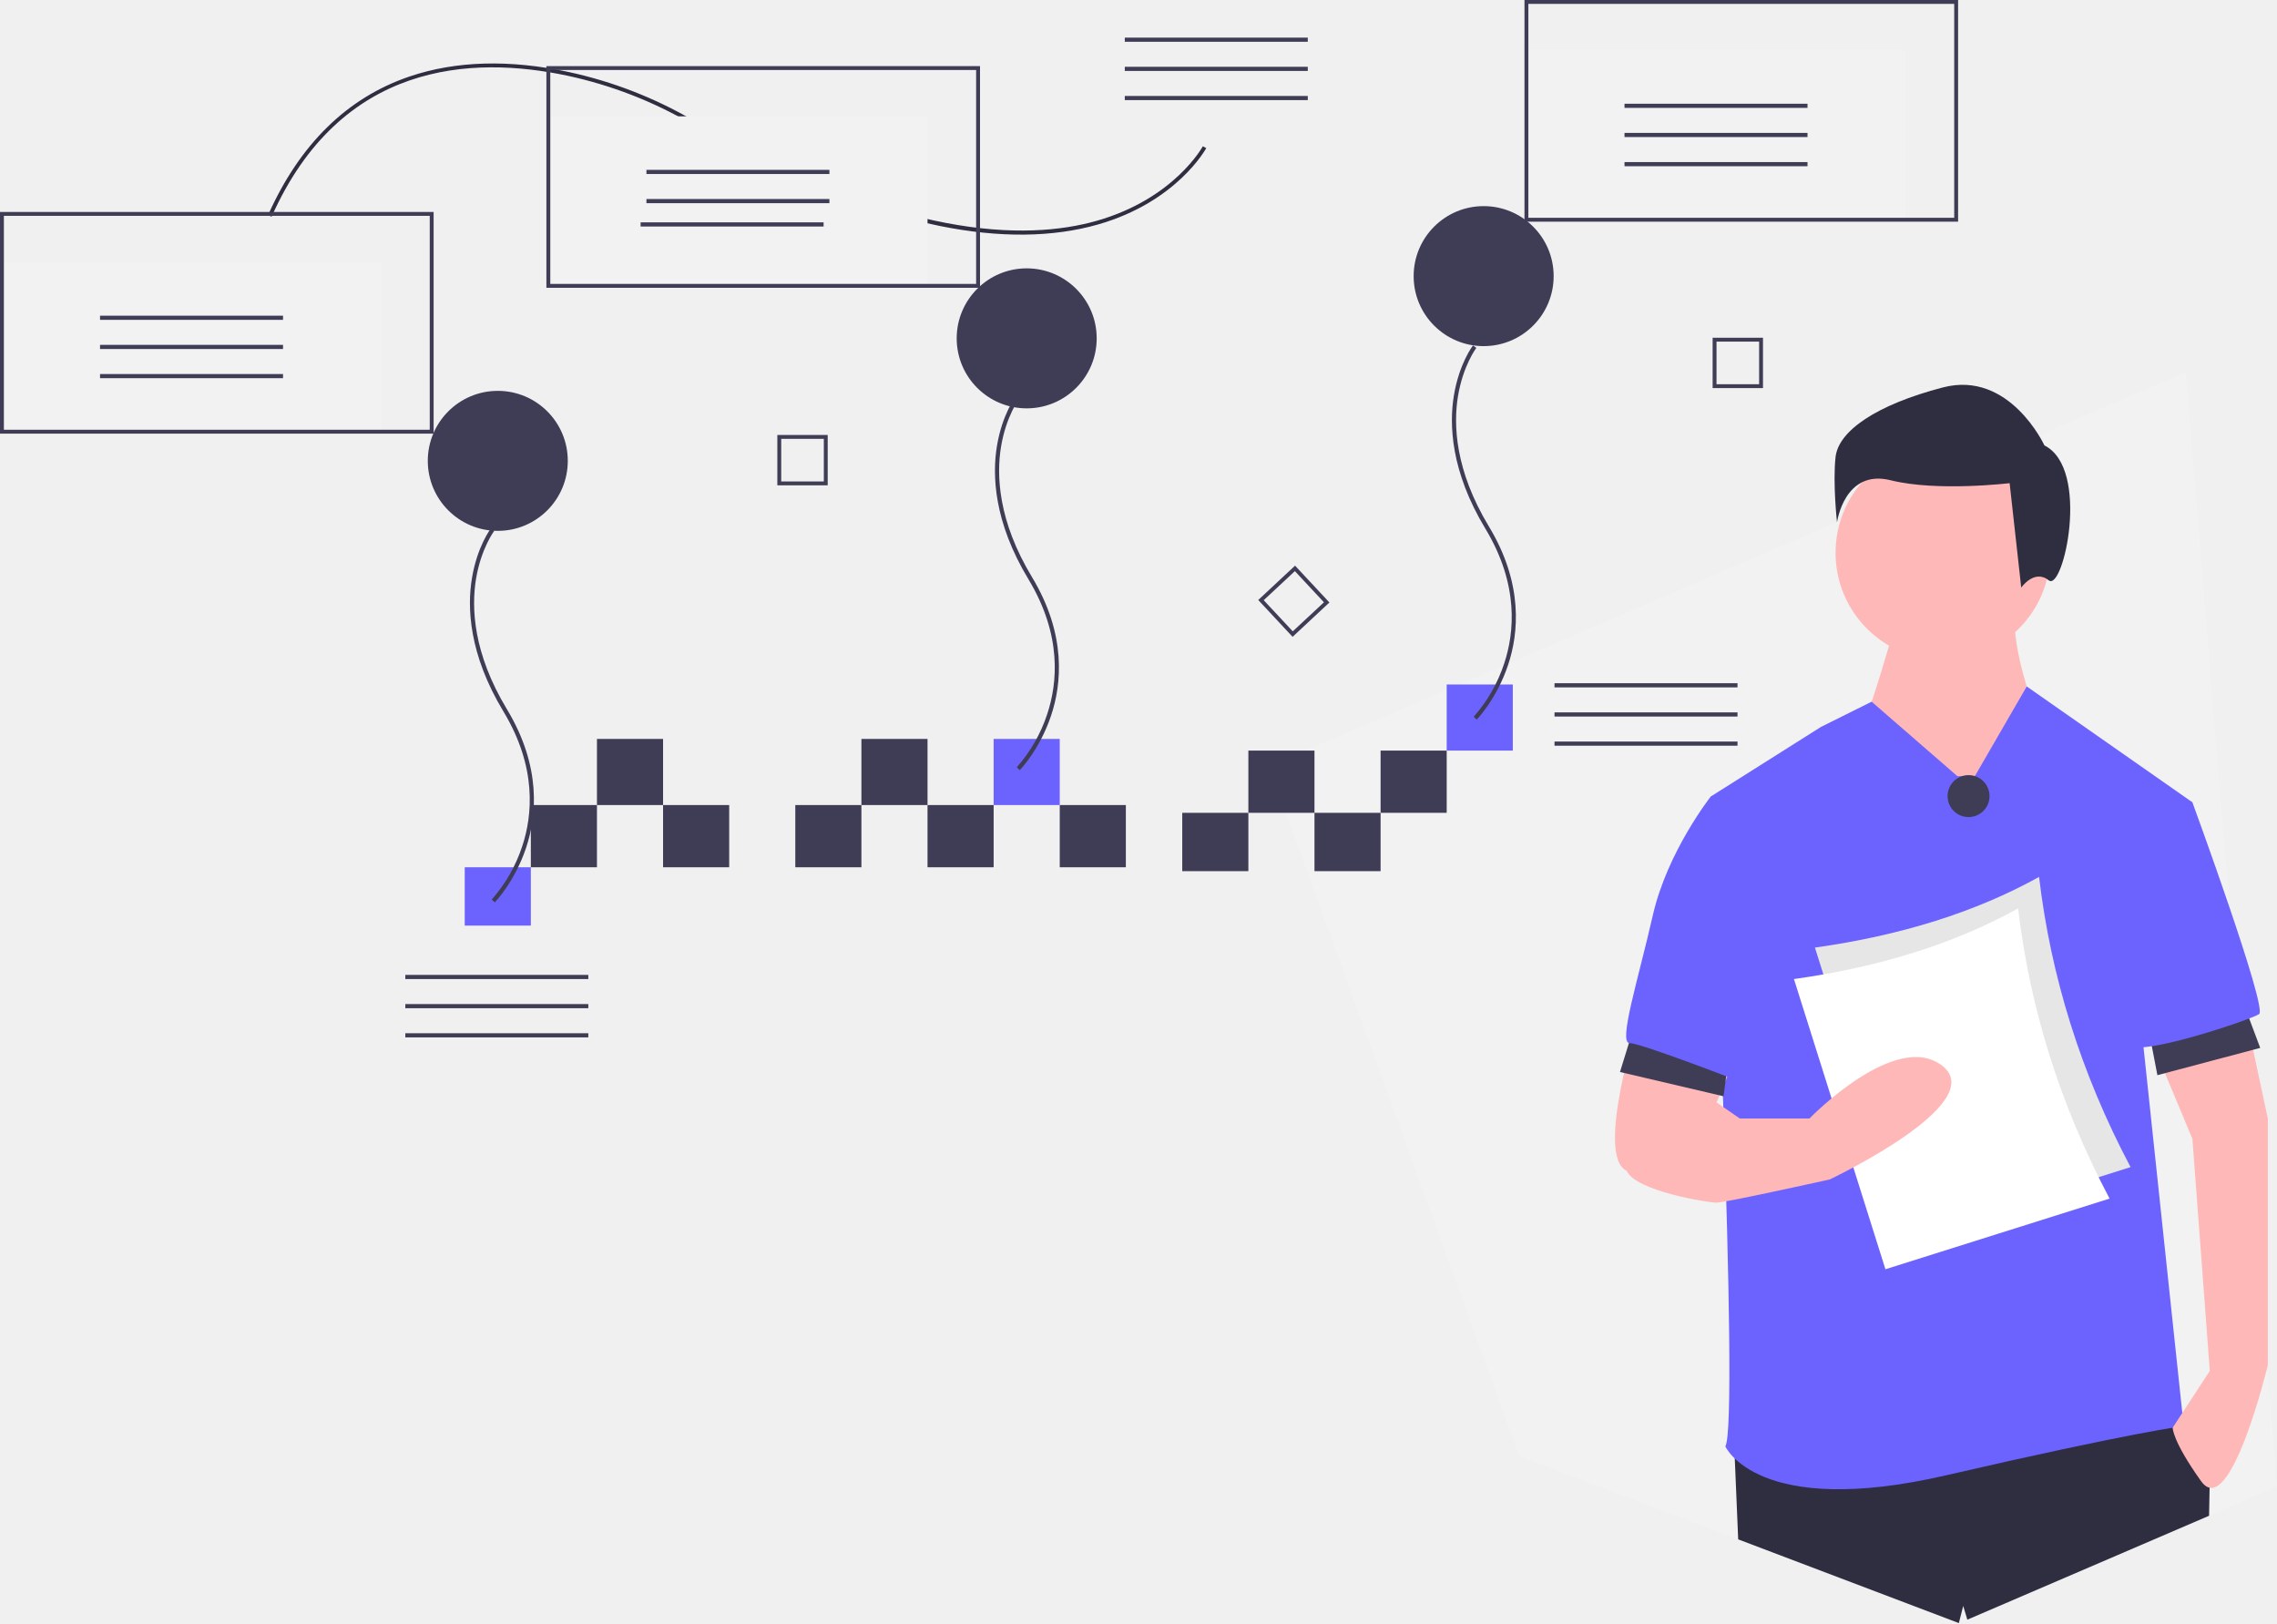
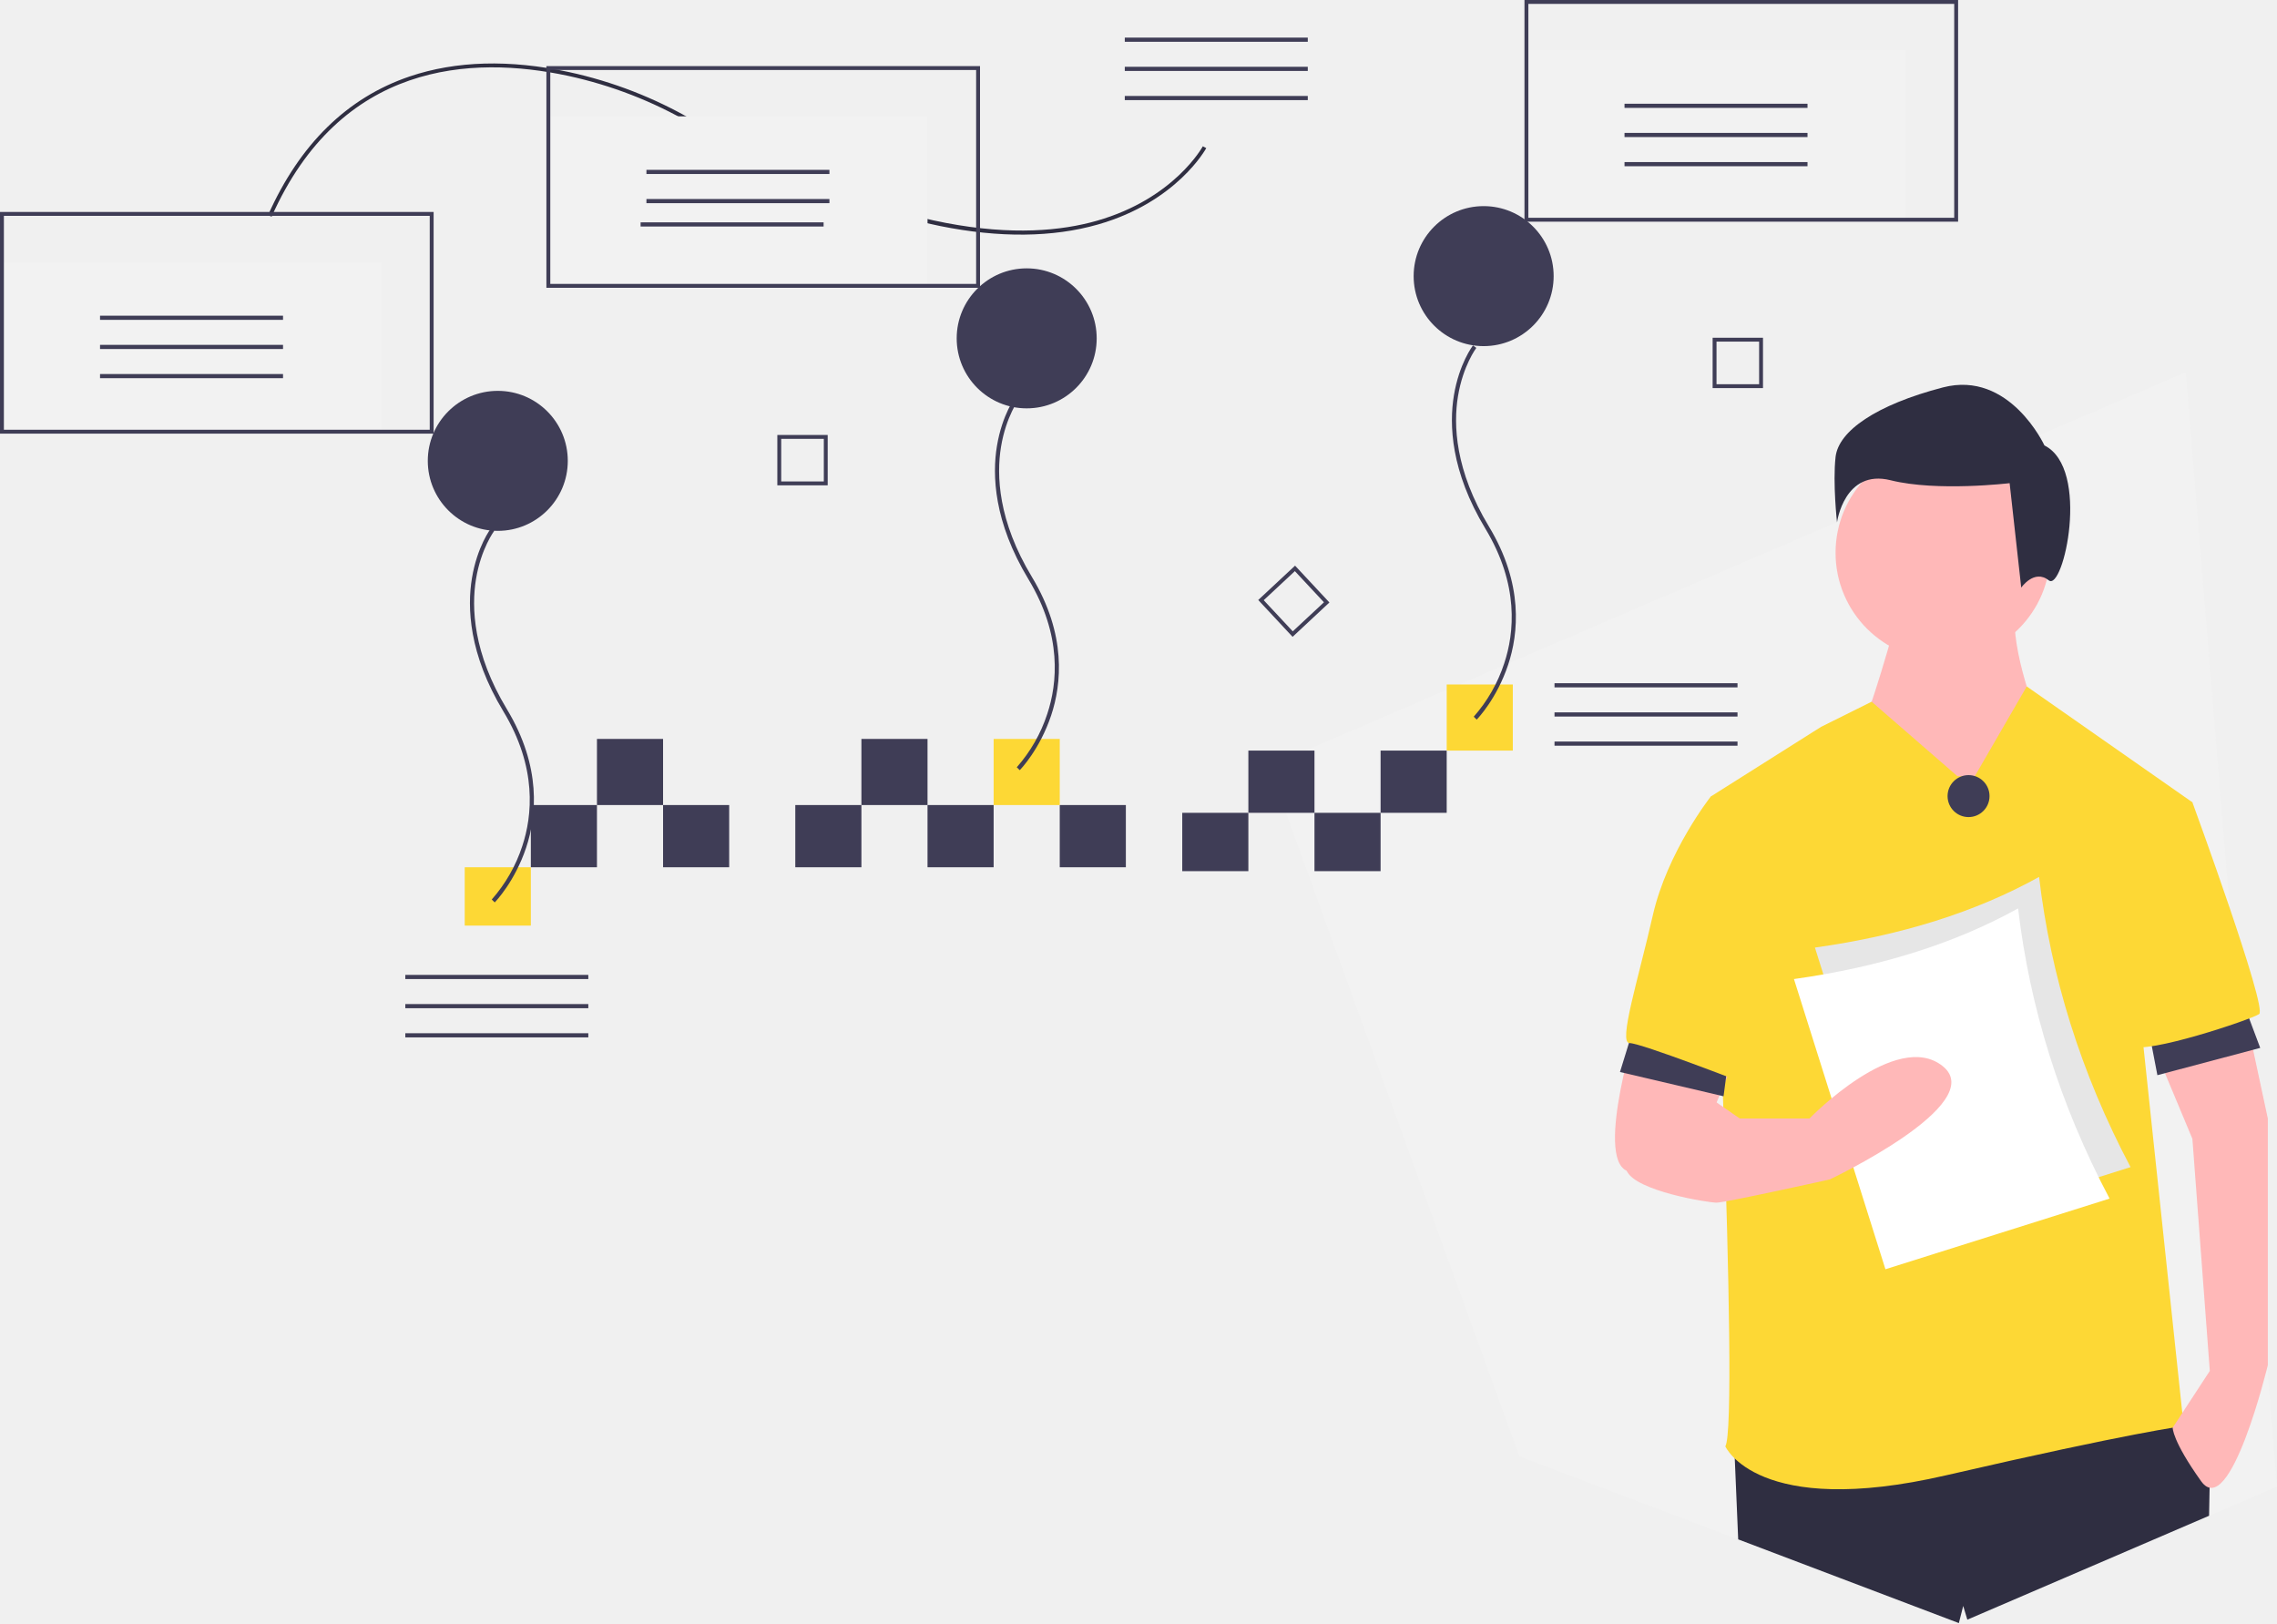
- <svg xmlns="http://www.w3.org/2000/svg" id="abfc9406-9725-4cb2-b46b-8486a730651f" data-name="Layer 1" width="1171" height="834.689" viewBox="0 0 1171 834.689">
-   <polygon points="1124.08 191.421 652.66 394.045 720.59 581.379 769.139 715.243 781.344 748.911 889.978 790.144 893.906 791.633 1007.385 834.689 1061.859 811.391 1136.069 779.493 1171 764.479 1124.08 191.421" fill="#f2f2f2" />
-   <polygon points="1136.436 760.209 1136.339 765.065 1136.069 779.493 1061.859 811.391 1011.745 832.93 1009.63 825.862 1007.385 834.689 893.906 791.633 892.147 750.065 892.147 750.055 891.759 740.817 1114.066 725.893 1118.426 732.573 1119.289 733.9 1136.436 760.209" fill="#2f2e41" />
-   <path d="M989.81,351.248s-14.92,53.71-17.903,53.71,28.347,41.775,28.347,41.775l46.251,25.363,16.412-68.63s-14.92-37.299-11.936-56.694Z" transform="translate(-14.5 -32.65535)" fill="#ffb8b8" />
-   <circle cx="999.181" cy="284.278" r="55.202" fill="#ffb8b8" />
-   <path d="M1021.141,431.814,977.035,393.51l-26.015,12.941-56.694,35.807s14.92,322.262,7.46,334.198c0,0,16.412,37.299,113.389,14.92s122.34-25.363,122.34-25.363l-20.887-196.938,25.363-123.832-85.195-59.575-26.701,46.147Z" transform="translate(-14.5 -32.65535)" fill="#6c63ff" />
-   <path d="M857.026,557.138s-22.379,70.122-5.968,77.582,29.839,4.476,29.839,4.476l25.363-61.17Z" transform="translate(-14.5 -32.65535)" fill="#ffb8b8" />
-   <path d="M1167.353,545.202l13.428,62.662V734.681s-19.395,80.566-34.315,59.678-14.611-27.502-14.611-27.502l19.087-29.193-8.952-119.356-23.786-56.936Z" transform="translate(-14.5 -32.65535)" fill="#ffb8b8" />
-   <path d="M1065.9,261.731s-17.903-38.791-52.218-29.839-53.71,22.379-55.202,35.807.746,33.569.746,33.569,3.73-27.601,27.601-21.633,61.17,1.492,61.17,1.492l5.968,53.71s6.714-9.698,14.174-3.73S1089.771,273.667,1065.9,261.731Z" transform="translate(-14.5 -32.65535)" fill="#2f2e41" />
-   <polygon points="1104.095 524.866 1109.491 552.923 1162.367 538.894 1152.655 512.996 1104.095 524.866" fill="#3f3d56" />
-   <polygon points="841.544 523.987 833.114 551.286 886.377 563.767 889.983 536.343 841.544 523.987" fill="#3f3d56" />
-   <path d="M1107.674,442.257l34.315,2.984s38.791,105.929,34.315,108.913-58.186,20.887-65.646,16.412S1107.674,442.257,1107.674,442.257Z" transform="translate(-14.5 -32.65535)" fill="#6c63ff" />
-   <path d="M906.261,445.241l-11.936-2.984s-22.379,28.347-29.839,61.17-17.903,65.646-11.936,65.646S912.228,589.961,912.228,589.961Z" transform="translate(-14.5 -32.65535)" fill="#6c63ff" />
-   <circle cx="1012.371" cy="409.401" r="10.791" fill="#3f3d56" />
-   <path d="M1110.186,632.852l-115.268,36.338L947.872,519.959q66.623-9.342,115.268-36.338C1069.151,534.524,1084.51,584.307,1110.186,632.852Z" transform="translate(-14.5 -32.65535)" fill="#e6e6e6" />
-   <path d="M1099.395,649.039l-115.268,36.338L937.081,536.146q66.623-9.342,115.268-36.338C1058.36,550.711,1073.719,600.494,1099.395,649.039Z" transform="translate(-14.5 -32.65535)" fill="#fff" />
-   <path d="M864.486,591.453s-17.903,32.823-13.428,43.267,41.775,16.412,46.251,16.412S955.495,639.195,955.495,639.195s82.058-38.791,58.186-58.186-68.63,26.855-68.63,26.855H909.244L889.849,594.437Z" transform="translate(-14.5 -32.65535)" fill="#ffb8b8" />
-   <rect x="1" y="134.833" width="195" height="87.167" fill="#f2f2f2" />
-   <rect x="676" y="418" width="34" height="30" fill="#3f3d56" />
-   <rect x="608" y="418" width="34" height="30" fill="#3f3d56" />
-   <rect x="744" y="352" width="34" height="34" fill="#6c63ff" />
-   <rect x="710" y="386" width="34" height="32" fill="#3f3d56" />
-   <rect x="642" y="386" width="34" height="32" fill="#3f3d56" />
-   <rect x="239" y="446" width="34" height="30" fill="#6c63ff" />
-   <rect x="545" y="414" width="34" height="32" fill="#3f3d56" />
-   <rect x="341" y="414" width="34" height="32" fill="#3f3d56" />
-   <rect x="307" y="380" width="34" height="34" fill="#3f3d56" />
-   <rect x="477" y="414" width="34" height="32" fill="#3f3d56" />
-   <rect x="443" y="380" width="34" height="34" fill="#3f3d56" />
-   <rect x="409" y="414" width="34" height="32" fill="#3f3d56" />
-   <rect x="273" y="414" width="34" height="32" fill="#3f3d56" />
-   <rect x="511" y="380" width="34" height="34" fill="#6c63ff" />
-   <path d="M679.241,360.15l-17.664-18.938,18.938-17.664L698.179,342.486Zm-14.848-18.84,14.946,16.024,16.024-14.946-14.946-16.024Z" transform="translate(-14.5 -32.65535)" fill="#3f3d56" />
-   <path d="M440.16,282.239H414.263v-25.897H440.16Zm-23.905-1.992h21.913V258.334H416.255Z" transform="translate(-14.5 -32.65535)" fill="#3f3d56" />
-   <path d="M921.16,232.239H895.263v-25.897H921.16Zm-23.905-1.992h21.913V208.334H897.255Z" transform="translate(-14.5 -32.65535)" fill="#3f3d56" />
-   <path d="M268.931,496.723l-1.531-1.494a78.184,78.184,0,0,0,15.68-27.432c5.204-15.66,7.746-40.392-9.698-69.282-17.847-29.559-18.65-53.568-16.182-68.503,2.687-16.252,9.54-25.361,9.831-25.741l1.7,1.299c-.068.089-6.863,9.15-9.441,24.917-2.38,14.557-1.55,37.984,15.923,66.922,17.889,29.629,15.239,55.048,9.866,71.154C279.259,486.013,269.351,496.294,268.931,496.723Z" transform="translate(-14.5 -32.65535)" fill="#3f3d56" />
-   <path d="M538.931,428.723l-1.531-1.494a78.184,78.184,0,0,0,15.68-27.432c5.204-15.66,7.746-40.392-9.698-69.282-17.847-29.559-18.65-53.568-16.182-68.503,2.687-16.252,9.54-25.361,9.831-25.741l1.7,1.299c-.068.089-6.863,9.15-9.441,24.917-2.38,14.557-1.55,37.984,15.923,66.922,17.889,29.629,15.239,55.048,9.866,71.154C549.259,418.013,539.351,428.294,538.931,428.723Z" transform="translate(-14.5 -32.65535)" fill="#3f3d56" />
-   <path d="M773.931,402.723l-1.531-1.494a78.184,78.184,0,0,0,15.68-27.432c5.204-15.66,7.746-40.392-9.698-69.282-17.847-29.559-18.65-53.568-16.182-68.503,2.687-16.252,9.54-25.361,9.831-25.741l1.7,1.299c-.068.089-6.863,9.15-9.441,24.917-2.38,14.557-1.55,37.984,15.923,66.922,17.889,29.629,15.239,55.048,9.866,71.154C784.259,392.013,774.351,402.294,773.931,402.723Z" transform="translate(-14.5 -32.65535)" fill="#3f3d56" />
-   <rect x="51.444" y="162.347" width="94.111" height="2.139" fill="#3f3d56" />
-   <rect x="51.444" y="177.347" width="94.111" height="2.139" fill="#3f3d56" />
-   <rect x="51.444" y="192.347" width="94.111" height="2.139" fill="#3f3d56" />
-   <rect x="578.444" y="19.347" width="94.111" height="2.139" fill="#3f3d56" />
-   <rect x="578.444" y="34.347" width="94.111" height="2.139" fill="#3f3d56" />
-   <rect x="578.444" y="49.347" width="94.111" height="2.139" fill="#3f3d56" />
-   <rect x="799.444" y="351.347" width="94.111" height="2.139" fill="#3f3d56" />
-   <rect x="799.444" y="366.347" width="94.111" height="2.139" fill="#3f3d56" />
-   <rect x="799.444" y="381.347" width="94.111" height="2.139" fill="#3f3d56" />
-   <rect x="208.444" y="501.347" width="94.111" height="2.139" fill="#3f3d56" />
-   <rect x="208.444" y="516.347" width="94.111" height="2.139" fill="#3f3d56" />
-   <rect x="208.444" y="531.347" width="94.111" height="2.139" fill="#3f3d56" />
-   <path d="M152.36,143.276c16.26-36.473,40.767-60.466,72.839-71.311,23.813-8.053,51.352-8.814,81.851-2.263A218.889,218.889,0,0,1,371.002,94.543c105.882,61.45,171.342,61.996,207.612,51.634,39.769-11.362,54.323-38.022,54.465-38.29l1.767.937c-.146.275-15.031,27.632-55.604,39.254-23.391,6.7-50.721,6.976-81.231.822-37.971-7.66-81.041-25.366-128.014-52.627A216.904,216.904,0,0,0,306.632,71.658c-50.023-10.745-117.077-6.901-152.446,72.433Z" transform="translate(-14.5 -32.65535)" fill="#2f2e41" />
-   <circle cx="256" cy="237" r="36" fill="#3f3d56" />
-   <circle cx="528" cy="174" r="36" fill="#3f3d56" />
-   <circle cx="763" cy="142" r="36" fill="#3f3d56" />
-   <path d="M237.5,255.655H14.5v-114h223Zm-221-2h219v-110H16.5Z" transform="translate(-14.5 -32.65535)" fill="#3f3d56" />
-   <rect x="282" y="59.833" width="195" height="87.167" fill="#f2f2f2" />
-   <rect x="332.444" y="87.347" width="94.111" height="2.139" fill="#3f3d56" />
-   <rect x="332.444" y="102.347" width="94.111" height="2.139" fill="#3f3d56" />
-   <rect x="329.444" y="114.347" width="94.111" height="2.139" fill="#3f3d56" />
-   <path d="M518.5,180.655h-223v-114h223Zm-221-2h219v-110h-219Z" transform="translate(-14.5 -32.65535)" fill="#3f3d56" />
-   <rect x="785" y="25.833" width="195" height="87.167" fill="#f2f2f2" />
-   <rect x="835.444" y="53.347" width="94.111" height="2.139" fill="#3f3d56" />
-   <rect x="835.444" y="68.347" width="94.111" height="2.139" fill="#3f3d56" />
-   <rect x="835.444" y="83.347" width="94.111" height="2.139" fill="#3f3d56" />
-   <path d="M1021.5,146.655h-223v-114h223Zm-221-2h219v-110h-219Z" transform="translate(-14.5 -32.65535)" fill="#3f3d56" />
+ <svg xmlns="http://www.w3.org/2000/svg" id="abfc9406-9725-4cb2-b46b-8486a730651f" data-name="Layer 1" width="1171" height="834.689" viewBox="0 0 1171 834.689" version="1.1">
+   <defs id="defs135" />
+   <polygon points="1124.08 191.421 652.66 394.045 720.59 581.379 769.139 715.243 781.344 748.911 889.978 790.144 893.906 791.633 1007.385 834.689 1061.859 811.391 1136.069 779.493 1171 764.479 1124.08 191.421" fill="#f2f2f2" id="polygon4" />
+   <polygon points="1136.436 760.209 1136.339 765.065 1136.069 779.493 1061.859 811.391 1011.745 832.93 1009.63 825.862 1007.385 834.689 893.906 791.633 892.147 750.065 892.147 750.055 891.759 740.817 1114.066 725.893 1118.426 732.573 1119.289 733.9 1136.436 760.209" fill="#2f2e41" id="polygon6" />
+   <path d="M989.81,351.248s-14.92,53.71-17.903,53.71,28.347,41.775,28.347,41.775l46.251,25.363,16.412-68.63s-14.92-37.299-11.936-56.694Z" transform="translate(-14.5 -32.65535)" fill="#ffb8b8" id="path8" />
+   <circle cx="999.181" cy="284.278" r="55.202" fill="#ffb8b8" id="circle10" />
+   <path d="M1021.141,431.814,977.035,393.51l-26.015,12.941-56.694,35.807s14.92,322.262,7.46,334.198c0,0,16.412,37.299,113.389,14.92s122.34-25.363,122.34-25.363l-20.887-196.938,25.363-123.832-85.195-59.575-26.701,46.147Z" transform="translate(-14.5 -32.65535)" fill="#6c63ff" id="path12" style="fill:#fdd835;fill-opacity:1" />
+   <path d="M857.026,557.138s-22.379,70.122-5.968,77.582,29.839,4.476,29.839,4.476l25.363-61.17Z" transform="translate(-14.5 -32.65535)" fill="#ffb8b8" id="path14" />
+   <path d="M1167.353,545.202l13.428,62.662V734.681s-19.395,80.566-34.315,59.678-14.611-27.502-14.611-27.502l19.087-29.193-8.952-119.356-23.786-56.936Z" transform="translate(-14.5 -32.65535)" fill="#ffb8b8" id="path16" />
+   <path d="M1065.9,261.731s-17.903-38.791-52.218-29.839-53.71,22.379-55.202,35.807.746,33.569.746,33.569,3.73-27.601,27.601-21.633,61.17,1.492,61.17,1.492l5.968,53.71s6.714-9.698,14.174-3.73S1089.771,273.667,1065.9,261.731Z" transform="translate(-14.5 -32.65535)" fill="#2f2e41" id="path18" />
+   <polygon points="1104.095 524.866 1109.491 552.923 1162.367 538.894 1152.655 512.996 1104.095 524.866" fill="#3f3d56" id="polygon20" />
+   <polygon points="841.544 523.987 833.114 551.286 886.377 563.767 889.983 536.343 841.544 523.987" fill="#3f3d56" id="polygon22" />
+   <path d="M1107.674,442.257l34.315,2.984s38.791,105.929,34.315,108.913-58.186,20.887-65.646,16.412S1107.674,442.257,1107.674,442.257Z" transform="translate(-14.5 -32.65535)" fill="#6c63ff" id="path24" style="fill:#fdd835;fill-opacity:1" />
+   <path d="M906.261,445.241l-11.936-2.984s-22.379,28.347-29.839,61.17-17.903,65.646-11.936,65.646S912.228,589.961,912.228,589.961Z" transform="translate(-14.5 -32.65535)" fill="#6c63ff" id="path26" style="fill:#fdd835;fill-opacity:1" />
+   <circle cx="1012.371" cy="409.401" r="10.791" fill="#3f3d56" id="circle28" />
+   <path d="M1110.186,632.852l-115.268,36.338L947.872,519.959q66.623-9.342,115.268-36.338C1069.151,534.524,1084.51,584.307,1110.186,632.852Z" transform="translate(-14.5 -32.65535)" fill="#e6e6e6" id="path30" />
+   <path d="M1099.395,649.039l-115.268,36.338L937.081,536.146q66.623-9.342,115.268-36.338C1058.36,550.711,1073.719,600.494,1099.395,649.039Z" transform="translate(-14.5 -32.65535)" fill="#fff" id="path32" />
+   <path d="M864.486,591.453s-17.903,32.823-13.428,43.267,41.775,16.412,46.251,16.412S955.495,639.195,955.495,639.195s82.058-38.791,58.186-58.186-68.63,26.855-68.63,26.855H909.244L889.849,594.437Z" transform="translate(-14.5 -32.65535)" fill="#ffb8b8" id="path34" />
+   <rect x="1" y="134.833" width="195" height="87.167" fill="#f2f2f2" id="rect36" />
+   <rect x="676" y="418" width="34" height="30" fill="#3f3d56" id="rect38" />
+   <rect x="608" y="418" width="34" height="30" fill="#3f3d56" id="rect40" />
+   <rect x="744" y="352" width="34" height="34" fill="#6c63ff" id="rect42" style="fill:#fdd835;fill-opacity:1" />
+   <rect x="710" y="386" width="34" height="32" fill="#3f3d56" id="rect44" />
+   <rect x="642" y="386" width="34" height="32" fill="#3f3d56" id="rect46" />
+   <rect x="239" y="446" width="34" height="30" fill="#6c63ff" id="rect48" style="fill:#fdd835;fill-opacity:1" />
+   <rect x="545" y="414" width="34" height="32" fill="#3f3d56" id="rect50" />
+   <rect x="341" y="414" width="34" height="32" fill="#3f3d56" id="rect52" />
+   <rect x="307" y="380" width="34" height="34" fill="#3f3d56" id="rect54" />
+   <rect x="477" y="414" width="34" height="32" fill="#3f3d56" id="rect56" />
+   <rect x="443" y="380" width="34" height="34" fill="#3f3d56" id="rect58" />
+   <rect x="409" y="414" width="34" height="32" fill="#3f3d56" id="rect60" />
+   <rect x="273" y="414" width="34" height="32" fill="#3f3d56" id="rect62" />
+   <rect x="511" y="380" width="34" height="34" fill="#6c63ff" id="rect64" style="fill:#fdd835;fill-opacity:1" />
+   <path d="M679.241,360.15l-17.664-18.938,18.938-17.664L698.179,342.486Zm-14.848-18.84,14.946,16.024,16.024-14.946-14.946-16.024Z" transform="translate(-14.5 -32.65535)" fill="#3f3d56" id="path66" />
+   <path d="M440.16,282.239H414.263v-25.897H440.16Zm-23.905-1.992h21.913V258.334H416.255Z" transform="translate(-14.5 -32.65535)" fill="#3f3d56" id="path68" />
+   <path d="M921.16,232.239H895.263v-25.897H921.16Zm-23.905-1.992h21.913V208.334H897.255Z" transform="translate(-14.5 -32.65535)" fill="#3f3d56" id="path70" />
+   <path d="M268.931,496.723l-1.531-1.494a78.184,78.184,0,0,0,15.68-27.432c5.204-15.66,7.746-40.392-9.698-69.282-17.847-29.559-18.65-53.568-16.182-68.503,2.687-16.252,9.54-25.361,9.831-25.741l1.7,1.299c-.068.089-6.863,9.15-9.441,24.917-2.38,14.557-1.55,37.984,15.923,66.922,17.889,29.629,15.239,55.048,9.866,71.154C279.259,486.013,269.351,496.294,268.931,496.723Z" transform="translate(-14.5 -32.65535)" fill="#3f3d56" id="path72" />
+   <path d="M538.931,428.723l-1.531-1.494a78.184,78.184,0,0,0,15.68-27.432c5.204-15.66,7.746-40.392-9.698-69.282-17.847-29.559-18.65-53.568-16.182-68.503,2.687-16.252,9.54-25.361,9.831-25.741l1.7,1.299c-.068.089-6.863,9.15-9.441,24.917-2.38,14.557-1.55,37.984,15.923,66.922,17.889,29.629,15.239,55.048,9.866,71.154C549.259,418.013,539.351,428.294,538.931,428.723Z" transform="translate(-14.5 -32.65535)" fill="#3f3d56" id="path74" />
+   <path d="M773.931,402.723l-1.531-1.494a78.184,78.184,0,0,0,15.68-27.432c5.204-15.66,7.746-40.392-9.698-69.282-17.847-29.559-18.65-53.568-16.182-68.503,2.687-16.252,9.54-25.361,9.831-25.741l1.7,1.299c-.068.089-6.863,9.15-9.441,24.917-2.38,14.557-1.55,37.984,15.923,66.922,17.889,29.629,15.239,55.048,9.866,71.154C784.259,392.013,774.351,402.294,773.931,402.723Z" transform="translate(-14.5 -32.65535)" fill="#3f3d56" id="path76" />
+   <rect x="51.444" y="162.347" width="94.111" height="2.139" fill="#3f3d56" id="rect78" />
+   <rect x="51.444" y="177.347" width="94.111" height="2.139" fill="#3f3d56" id="rect80" />
+   <rect x="51.444" y="192.347" width="94.111" height="2.139" fill="#3f3d56" id="rect82" />
+   <rect x="578.444" y="19.347" width="94.111" height="2.139" fill="#3f3d56" id="rect84" />
+   <rect x="578.444" y="34.347" width="94.111" height="2.139" fill="#3f3d56" id="rect86" />
+   <rect x="578.444" y="49.347" width="94.111" height="2.139" fill="#3f3d56" id="rect88" />
+   <rect x="799.444" y="351.347" width="94.111" height="2.139" fill="#3f3d56" id="rect90" />
+   <rect x="799.444" y="366.347" width="94.111" height="2.139" fill="#3f3d56" id="rect92" />
+   <rect x="799.444" y="381.347" width="94.111" height="2.139" fill="#3f3d56" id="rect94" />
+   <rect x="208.444" y="501.347" width="94.111" height="2.139" fill="#3f3d56" id="rect96" />
+   <rect x="208.444" y="516.347" width="94.111" height="2.139" fill="#3f3d56" id="rect98" />
+   <rect x="208.444" y="531.347" width="94.111" height="2.139" fill="#3f3d56" id="rect100" />
+   <path d="M152.36,143.276c16.26-36.473,40.767-60.466,72.839-71.311,23.813-8.053,51.352-8.814,81.851-2.263A218.889,218.889,0,0,1,371.002,94.543c105.882,61.45,171.342,61.996,207.612,51.634,39.769-11.362,54.323-38.022,54.465-38.29l1.767.937c-.146.275-15.031,27.632-55.604,39.254-23.391,6.7-50.721,6.976-81.231.822-37.971-7.66-81.041-25.366-128.014-52.627A216.904,216.904,0,0,0,306.632,71.658c-50.023-10.745-117.077-6.901-152.446,72.433Z" transform="translate(-14.5 -32.65535)" fill="#2f2e41" id="path102" />
+   <circle cx="256" cy="237" r="36" fill="#3f3d56" id="circle104" />
+   <circle cx="528" cy="174" r="36" fill="#3f3d56" id="circle106" />
+   <circle cx="763" cy="142" r="36" fill="#3f3d56" id="circle108" />
+   <path d="M237.5,255.655H14.5v-114h223Zm-221-2h219v-110H16.5Z" transform="translate(-14.5 -32.65535)" fill="#3f3d56" id="path110" />
+   <rect x="282" y="59.833" width="195" height="87.167" fill="#f2f2f2" id="rect112" />
+   <rect x="332.444" y="87.347" width="94.111" height="2.139" fill="#3f3d56" id="rect114" />
+   <rect x="332.444" y="102.347" width="94.111" height="2.139" fill="#3f3d56" id="rect116" />
+   <rect x="329.444" y="114.347" width="94.111" height="2.139" fill="#3f3d56" id="rect118" />
+   <path d="M518.5,180.655h-223v-114h223Zm-221-2h219v-110h-219Z" transform="translate(-14.5 -32.65535)" fill="#3f3d56" id="path120" />
+   <rect x="785" y="25.833" width="195" height="87.167" fill="#f2f2f2" id="rect122" />
+   <rect x="835.444" y="53.347" width="94.111" height="2.139" fill="#3f3d56" id="rect124" />
+   <rect x="835.444" y="68.347" width="94.111" height="2.139" fill="#3f3d56" id="rect126" />
+   <rect x="835.444" y="83.347" width="94.111" height="2.139" fill="#3f3d56" id="rect128" />
+   <path d="M1021.5,146.655h-223v-114h223Zm-221-2h219v-110h-219Z" transform="translate(-14.5 -32.65535)" fill="#3f3d56" id="path130" />
</svg>
